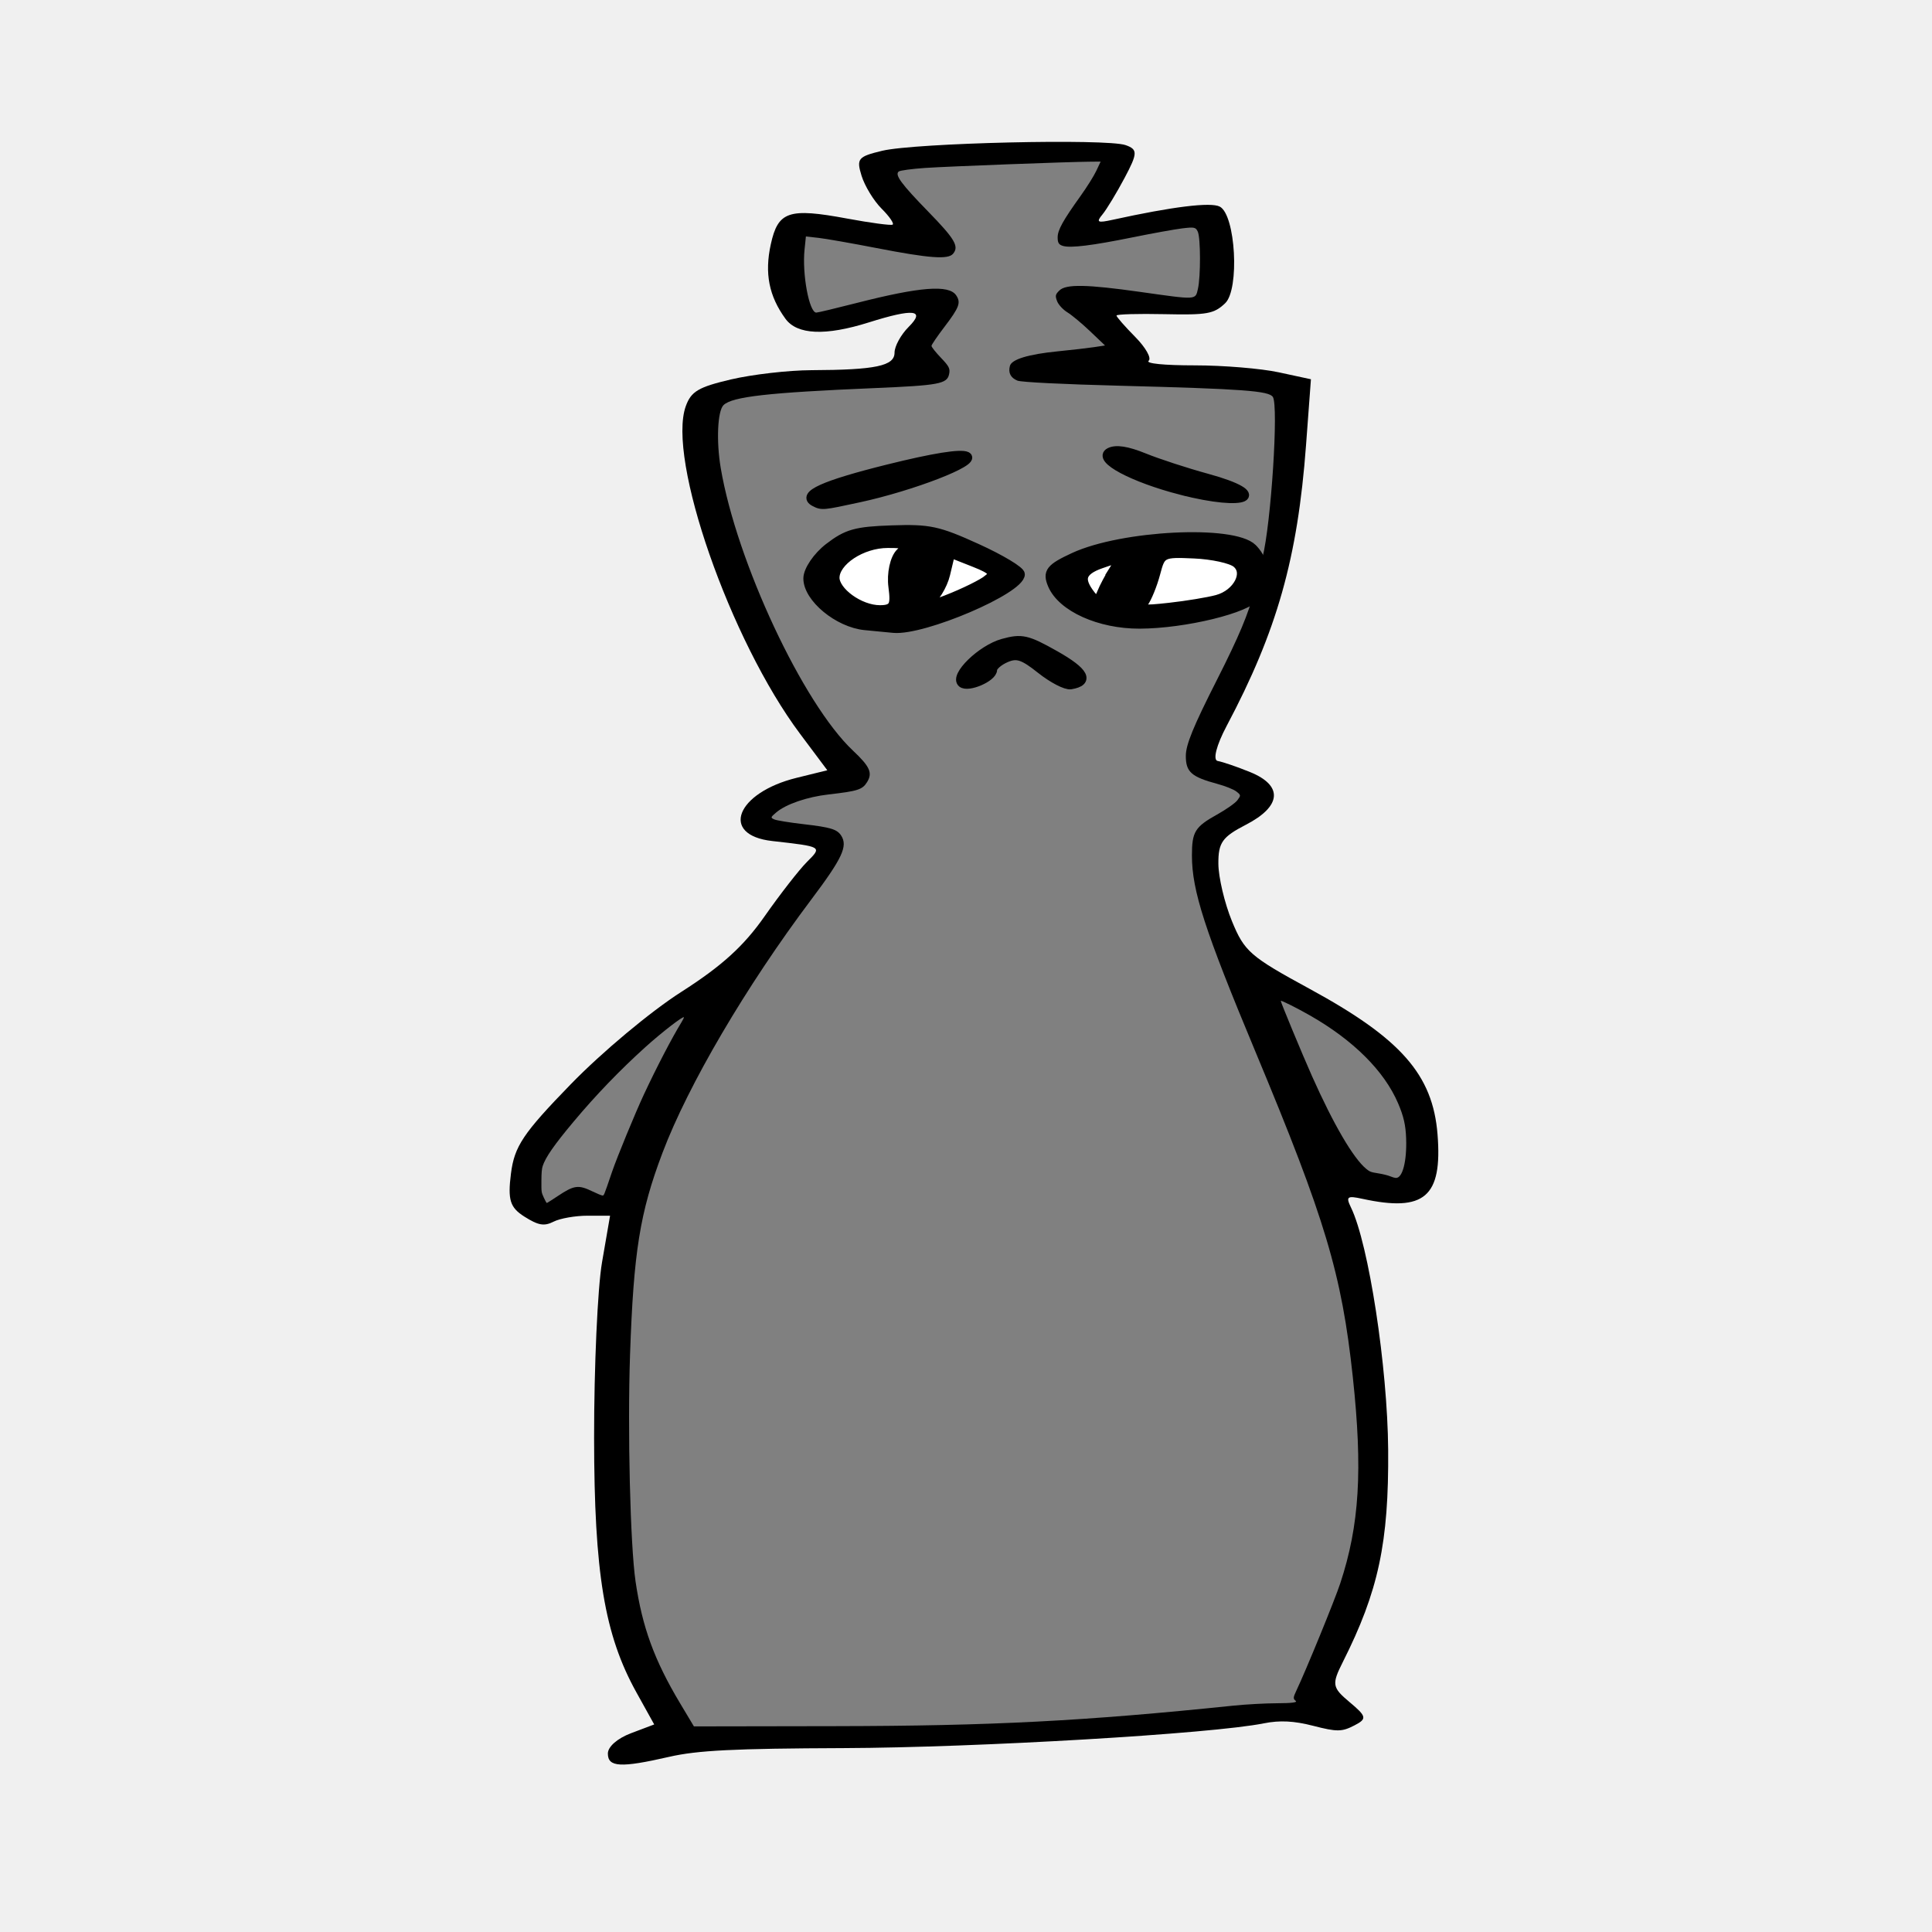
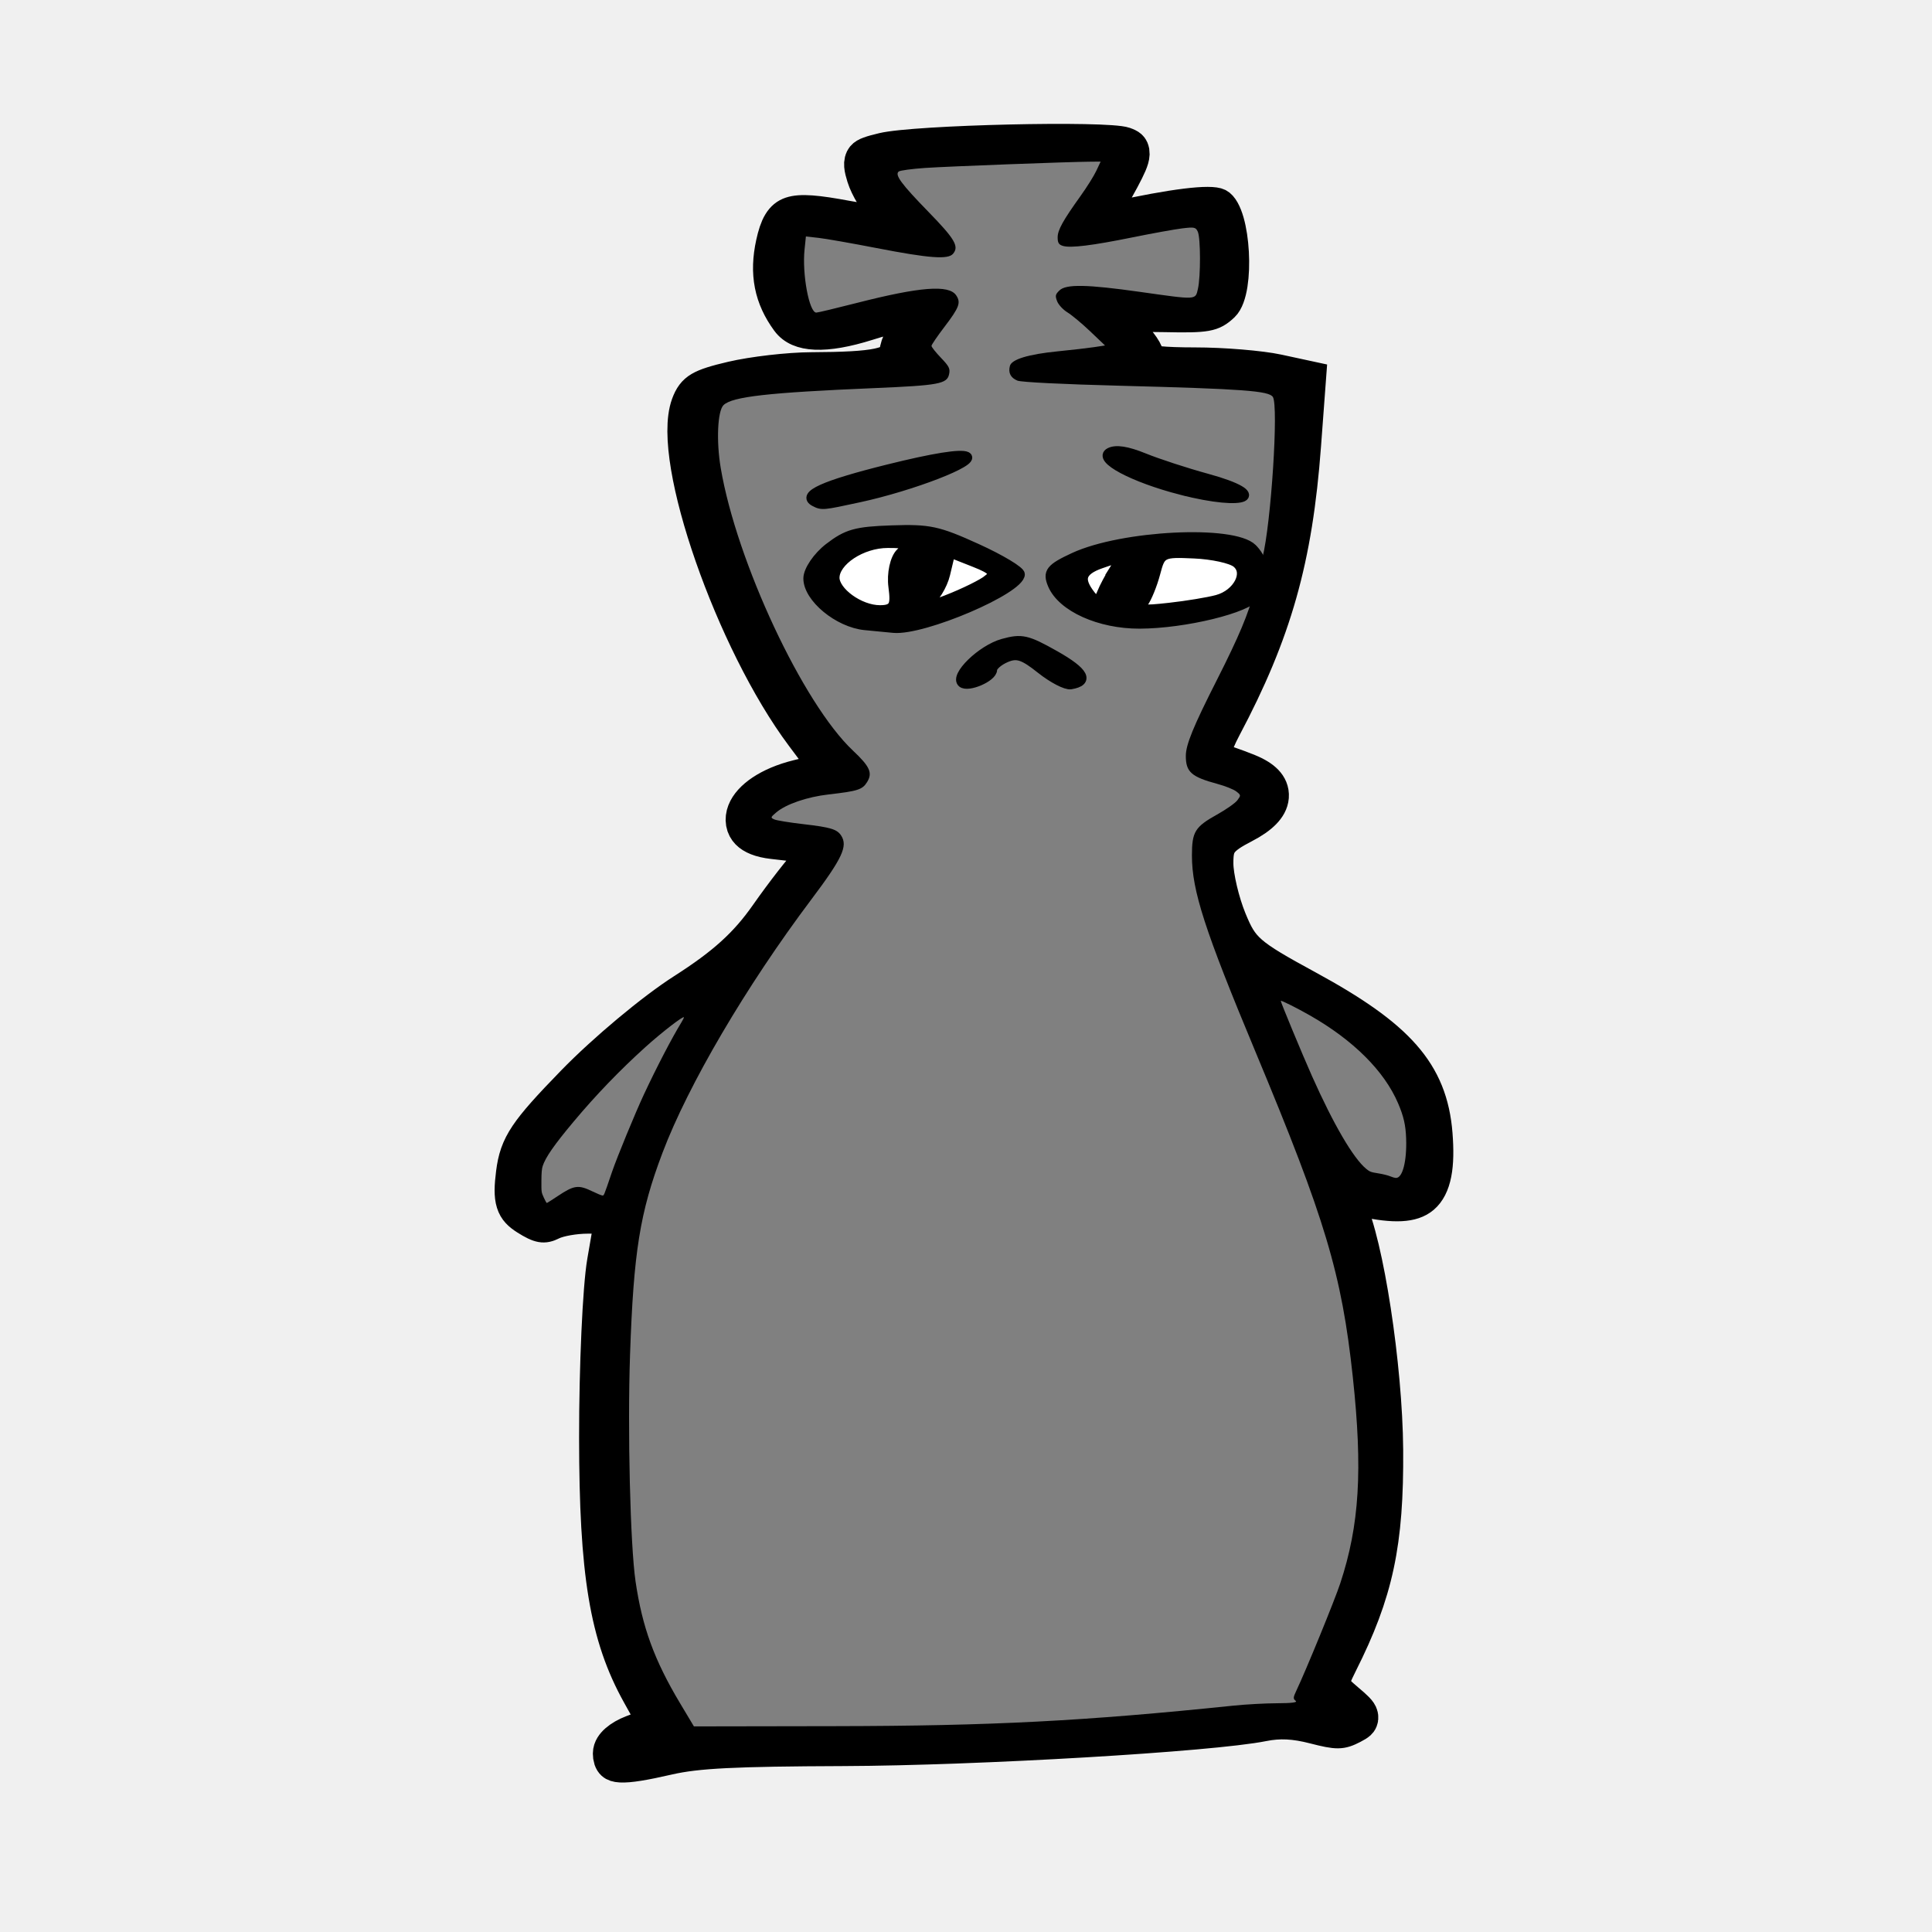
<svg xmlns="http://www.w3.org/2000/svg" width="400" height="400">
-   <g stroke="none" stroke-width="0">
-     <path d="M125.852 363.046c0-1.409 1.97-3.134 4.797-4.203l4.797-1.814-3.699-6.665c-6.598-11.893-8.722-24.684-8.745-52.678-.012-14.687.727-31.043 1.642-36.347l1.664-9.643h-4.631c-2.548 0-5.727.556-7.065 1.236-1.952.992-3.148.785-6.048-1.048-2.972-1.879-3.465-3.459-2.777-8.902.715-5.657 2.51-8.339 12.367-18.485 6.471-6.66 16.521-15.057 22.903-19.135 8.382-5.356 12.91-9.463 17.224-15.62 3.219-4.596 7.177-9.679 8.797-11.297 3.177-3.174 3.232-3.141-7.212-4.322-10.864-1.229-7.47-9.994 5.066-13.083l6.358-1.566-5.646-7.545c-14.488-19.363-27.6-56.981-23.651-67.855 1.106-3.046 2.616-3.937 9.342-5.515 4.413-1.035 11.9-1.897 16.64-1.917 13.345-.054 17.231-.874 17.231-3.634 0-1.324 1.314-3.72 2.921-5.325 3.571-3.567 1.037-3.855-8.233-.936-8.992 2.832-14.843 2.58-17.27-.745-3.42-4.686-4.355-9.416-3.043-15.403 1.503-6.865 3.688-7.601 15.852-5.341 4.772.886 8.987 1.451 9.366 1.255.38-.195-.642-1.686-2.269-3.311-1.627-1.625-3.496-4.691-4.153-6.814-1.095-3.538-.742-3.967 4.253-5.167 6.826-1.641 46.477-2.564 50.422-1.173 2.52.888 2.499 1.671-.19 6.734-1.674 3.152-3.753 6.586-4.621 7.632-1.337 1.613-1.016 1.78 2.105 1.095 12.433-2.728 20.321-3.7 22.19-2.734 3.285 1.697 4.145 17.138 1.114 20.012-2.32 2.2-3.703 2.45-12.55 2.257-5.469-.118-9.943.01-9.943.287 0 .276 1.756 2.28 3.902 4.453 2.146 2.173 3.387 4.38 2.759 4.906-.683.57 3.166.955 9.562.955 5.888 0 13.704.647 17.37 1.439l6.665 1.438-1.015 13.645c-1.74 23.388-6.004 38.465-16.445 58.15-2.116 3.99-2.897 7.054-1.843 7.236 1.006.173 4.026 1.208 6.711 2.299 6.869 2.79 6.53 7.076-.861 10.894-4.915 2.539-5.74 3.705-5.71 8.083.018 2.814 1.283 8.166 2.812 11.893 2.574 6.276 3.758 7.308 16.05 13.993 18.952 10.307 25.533 17.79 26.512 30.153 1.024 12.932-2.7 16.129-15.54 13.337-3.183-.692-3.479-.466-2.373 1.81 3.653 7.52 7.563 33.005 7.692 50.144.145 19.215-2.006 29.285-9.384 43.936-2.333 4.632-2.224 5.278 1.404 8.318 3.54 2.965 3.639 3.447.988 4.816-2.602 1.345-3.594 1.354-8.535.081-3.98-1.026-6.927-1.172-10.232-.508-10.763 2.163-59.28 5.022-86.97 5.124-22.69.083-30.276.463-36.134 1.808-10.032 2.304-12.69 2.16-12.69-.688z" />
-     <path d="M264.735 98.86c1.098-14.532.862-18.037-1.277-18.954-1.552-.664-12.539-1.26-26.882-1.456-13.341-.183-24.915-.674-25.72-1.09-2.632-1.366 2.567-2.918 11.519-3.44 4.83-.28 8.782-.69 8.782-.908 0-1.269-6.374-7.956-9.026-9.47-5.519-3.15-.516-3.817 12.694-1.693 6.72 1.08 12.732 1.698 13.362 1.372 1.898-.98 2.395-15.666.577-17.056-1.345-1.027-4.299-.738-14.421 1.409-7.001 1.485-13.28 2.416-13.952 2.07-.672-.348.608-2.985 2.845-5.86 2.237-2.876 4.638-6.742 5.334-8.593l1.267-3.364-19.922.551c-10.957.303-21.424.862-23.26 1.242-4.24.878-3.006 3.956 4.527 11.293 3.031 2.952 5.512 5.734 5.512 6.181 0 1.377-4.582.919-17.118-1.712-6.618-1.39-12.58-2.244-13.246-1.9-1.71.884-1.526 13.271.247 16.546l1.474 2.724 11.573-3.018c6.786-1.77 13.047-2.776 15.137-2.433 3.438.564 3.421.763-.487 5.62-3.843 4.778-3.888 5.185-.86 7.91 3.856 3.471 4.08 3.42-18.547 4.21-9.372.327-19.28 1.147-22.018 1.822-4.385 1.082-5.047 1.905-5.553 6.912-1.659 16.41 16.499 59.517 29.33 69.634 3.912 3.084 2.44 5.272-3.547 5.272-6.502 0-14.678 3.615-14.678 6.49 0 2.022 1.175 2.485 7.659 3.02 9.577.792 9.662 1.659 1.213 12.485-9.15 11.724-21.387 31.374-27.023 43.393-9.488 20.23-11.37 31.29-11.344 66.65.026 34.394 1.65 43.668 10.113 57.713l3.693 6.13-5.558 1.484c-3.057.817-5.558 1.685-5.558 1.93 0 .634 9.947-1.403 12.78-2.617 1.534-.658 9.743-.772 23.193-.321 21.358.715 52.267-.763 85.093-4.068 10.653-1.073 15.852-1.201 18.542-.458 5.997 1.658 6.881 1.204 2.425-1.246l-4.147-2.28 4.639-10.605c7.511-17.174 9.415-27.977 8.119-46.088-1.999-27.942-5.738-41.353-22.358-80.181-7.008-16.373-11.423-29.096-11.763-33.9-.514-7.263-.256-7.828 4.65-10.178 7.34-3.516 7.094-7.695-.551-9.33-7.206-1.543-7.292-3.127-.849-15.637 5.563-10.8 9.688-18.922 10.492-26.646 2.346-7.354 2.132-9.754 2.874-19.56z" />
-     <path d="M122.559 248.157c2.863 1.48 3.197 1.314 4.294-2.127 4.29-13.455 14.496-34.293 19.159-39.12.64-.663-1.537.353-4.837 2.257-8.49 4.896-28.562 26.216-29.965 31.826-.637 2.546-.553 5.873.186 7.394l1.344 2.766 3.357-2.3c3.096-2.12 3.6-2.174 6.462-.696zM292.396 236.294c.045-10.817-9.079-21.796-24.42-29.383l-5.56-2.75 6.338 15.113c6.646 15.846 12.381 25.004 15.661 25.004 1.071 0 2.606.34 3.412.756 2.828 1.462 4.54-1.812 4.569-8.74z" />
+   <g stroke="#000" stroke-width="7.44">
+     <path d="M103.882 363.097c0-1.41 2.357-3.135 5.742-4.204l5.742-1.813-4.427-6.665c-7.9-11.893-10.441-24.684-10.469-52.678-.014-14.687.87-31.044 1.966-36.347l1.991-9.644h-5.544c-3.05 0-6.855.557-8.457 1.237-2.337.991-3.769.784-7.24-1.048-3.558-1.88-4.148-3.46-3.324-8.902.856-5.657 3.004-8.339 14.805-18.486 7.746-6.66 19.776-15.057 27.416-19.134 10.034-5.356 15.455-9.463 20.618-15.621 3.853-4.595 8.592-9.678 10.531-11.296 3.803-3.174 3.869-3.141-8.633-4.322-13.005-1.23-8.942-9.995 6.064-13.083l7.61-1.566-6.758-7.545c-17.343-19.363-33.04-56.981-28.312-67.856 1.324-3.045 3.132-3.937 11.184-5.514 5.282-1.035 14.245-1.898 19.918-1.917 15.976-.055 20.628-.874 20.628-3.634 0-1.324 1.573-3.72 3.496-5.325 4.275-3.567 1.241-3.856-9.855-.936-10.764 2.832-17.768 2.58-20.673-.746-4.095-4.685-5.213-9.415-3.644-15.402 1.8-6.865 4.415-7.601 18.976-5.342 5.713.887 10.759 1.452 11.212 1.256.454-.196-.768-1.686-2.716-3.311-1.948-1.626-4.185-4.692-4.97-6.814-1.312-3.538-.89-3.967 5.09-5.168 8.172-1.64 55.636-2.563 60.359-1.173 3.017.889 2.99 1.672-.228 6.735-2.003 3.151-4.493 6.586-5.531 7.632-1.601 1.612-1.217 1.78 2.52 1.095 14.883-2.728 24.325-3.7 26.563-2.734 3.932 1.697 4.961 17.137 1.333 20.012-2.776 2.2-4.433 2.449-15.023 2.257-6.546-.118-11.902.01-11.902.287 0 .276 2.101 2.28 4.67 4.453 2.569 2.173 4.055 4.38 3.303 4.905-.817.571 3.79.956 11.447.956 7.048 0 16.405.647 20.793 1.438l7.979 1.439-1.215 13.644c-2.083 23.389-7.187 38.466-19.686 58.15-2.534 3.99-3.468 7.055-2.207 7.237 1.204.173 4.82 1.207 8.034 2.298 8.222 2.791 7.817 7.076-1.031 10.894-5.884 2.54-6.87 3.706-6.836 8.084.022 2.814 1.537 8.166 3.367 11.893 3.081 6.276 4.499 7.308 19.213 13.993 22.688 10.306 30.565 17.79 31.737 30.152 1.226 12.933-3.232 16.13-18.602 13.338-3.81-.692-4.165-.467-2.84 1.81 4.372 7.519 9.052 33.004 9.206 50.144.174 19.215-2.4 29.284-11.233 43.935-2.793 4.633-2.662 5.278 1.681 8.318 4.237 2.966 4.356 3.448 1.183 4.817-3.115 1.345-4.303 1.354-10.218.08-4.765-1.025-8.292-1.171-12.248-.507-12.884 2.163-70.961 5.021-104.11 5.123-27.162.084-36.243.464-43.254 1.809-12.01 2.303-15.191 2.16-15.191-.688z" transform="matrix(.83537 0 0 1 39.073 -.05)" />
+     <path d="M270.135 98.911c1.314-14.533 1.032-18.038-1.529-18.954-1.857-.664-15.01-1.26-32.18-1.456-15.97-.183-29.825-.674-30.788-1.091-3.151-1.365 3.072-2.917 13.788-3.438 5.783-.282 10.514-.69 10.514-.91 0-1.268-7.63-7.955-10.806-9.47-6.606-3.15-.617-3.817 15.196-1.693 8.044 1.08 15.241 1.698 15.995 1.373 2.273-.98 2.868-15.667.69-17.056-1.609-1.027-5.144-.739-17.262 1.409-8.38 1.485-15.897 2.416-16.701 2.069-.805-.348.728-2.984 3.406-5.86 2.678-2.875 5.551-6.742 6.385-8.592l1.517-3.364-23.849.55c-13.117.304-25.646.863-27.843 1.243-5.076.878-3.6 3.956 5.418 11.292 3.63 2.953 6.598 5.735 6.598 6.182 0 1.377-5.485.919-20.49-1.713-7.924-1.389-15.06-2.244-15.857-1.9-2.048.884-1.827 13.272.295 16.546l1.765 2.725 13.854-3.018c8.123-1.77 15.618-2.776 18.12-2.434 4.116.564 4.095.764-.583 5.622-4.6 4.777-4.654 5.184-1.03 7.908 4.617 3.472 4.884 3.421-22.202 4.21-11.22.328-23.08 1.148-26.358 1.823-5.248 1.081-6.04 1.905-6.646 6.911-1.986 16.41 19.75 59.518 35.11 69.635 4.683 3.084 2.92 5.272-4.246 5.272-7.783 0-17.57 3.614-17.57 6.489 0 2.022 1.406 2.486 9.167 3.022 11.465.79 11.566 1.658 1.453 12.483-10.954 11.725-25.602 31.375-32.35 43.394-11.356 20.23-13.61 31.29-13.578 66.65.03 34.394 1.976 43.668 12.105 57.713l4.421 6.13-6.653 1.484c-3.66.816-6.653 1.685-6.653 1.93 0 .634 11.907-1.403 15.298-2.618 1.836-.657 11.663-.77 27.764-.32 25.567.715 62.568-.763 101.862-4.069 12.753-1.072 18.976-1.2 22.196-.457 7.18 1.658 8.238 1.204 2.903-1.247l-4.964-2.28 5.553-10.605c8.992-17.173 11.27-27.976 9.72-46.088-2.393-27.941-6.87-41.352-26.764-80.18-8.39-16.373-13.674-29.097-14.082-33.9-.615-7.264-.306-7.829 5.566-10.178 8.788-3.517 8.493-7.695-.659-9.331-8.626-1.542-8.729-3.127-1.016-15.636 6.66-10.8 11.598-18.922 12.56-26.646 2.807-7.355 2.552-9.755 3.44-19.561z" transform="matrix(.83537 0 0 1 39.073 -.05)" />
+     <path d="M99.94 248.208c3.426 1.479 3.826 1.313 5.14-2.127 5.136-13.456 17.352-34.293 22.934-39.12.767-.663-1.84.352-5.79 2.256-10.162 4.897-34.19 26.217-35.87 31.827-.763 2.545-.662 5.872.222 7.394l1.609 2.765 4.02-2.3c3.705-2.12 4.308-2.174 7.734-.695zM303.247 236.345c.054-10.817-10.868-21.796-29.232-29.384l-6.656-2.75 7.587 15.114c7.956 15.846 14.821 25.003 18.747 25.003 1.282 0 3.12.341 4.085.757 3.386 1.461 5.434-1.812 5.47-8.74z" transform="matrix(.83537 0 0 1 39.073 -.05)" />
  </g>
  <g fill="gray">
    <path d="M140.802 352.641c-5.33-8.908-7.83-15.745-9.215-25.212-1.102-7.522-1.681-31.342-1.143-46.955.736-21.328 2.033-29.402 6.715-41.79 5.32-14.074 17.329-34.52 30.795-52.428 6.425-8.545 7.602-11.05 6.218-13.23-.847-1.334-2.17-1.74-7.785-2.387-2.86-.33-5.59-.772-6.065-.983-.822-.364-.804-.434.373-1.437 2.025-1.726 6.403-3.23 10.892-3.742 6.023-.688 6.965-.99 7.931-2.549 1.181-1.905.594-3.216-2.919-6.521-10.353-9.74-24.094-39.108-27.38-58.516-.94-5.561-.661-11.814.582-13.02 1.81-1.754 9.24-2.59 31.264-3.521 13.368-.565 15.014-.873 15.437-2.888.24-1.143 0-1.623-1.685-3.38-1.08-1.127-1.963-2.24-1.961-2.472.001-.232 1.219-2.017 2.705-3.966 3.052-4.003 3.42-5 2.402-6.504-1.511-2.234-7.453-1.774-20.648 1.6-4.263 1.09-8.002 1.982-8.308 1.982-1.473 0-2.96-7.975-2.434-13.051l.281-2.714 2.648.296c1.457.163 6.842 1.11 11.968 2.103 10.962 2.126 14.822 2.413 15.852 1.18 1.275-1.527.381-3.049-5.084-8.66-5.656-5.805-7.054-7.708-6.153-8.374.291-.216 2.74-.545 5.442-.73 4.585-.316 29.807-1.27 34.32-1.3l2.028-.013-.893 1.902c-.491 1.045-1.946 3.371-3.233 5.168-3.716 5.187-4.774 7.1-4.774 8.627 0 1.12.238 1.5 1.101 1.759 1.58.474 6.046-.077 14.484-1.788 4.055-.823 8.632-1.65 10.171-1.839 2.554-.313 2.84-.252 3.265.696.588 1.315.602 9.317.021 11.821-.54 2.328-.108 2.306-11.982.628-11.009-1.556-15.313-1.636-16.682-.309-.86.833-.919 1.109-.485 2.249.272.714 1.23 1.749 2.13 2.298.9.55 3.02 2.317 4.712 3.929l3.075 2.929-2.272.344c-1.25.189-4.642.58-7.538.869-6.09.607-9.522 1.654-9.883 3.012-.38 1.437.141 2.461 1.555 3.051.772.322 9.378.75 21.344 1.06 25.39.66 30.734 1.054 31.545 2.325 1.2 1.88-.368 26.18-2.144 33.224-.556 2.21-1.347 5.379-1.756 7.043-1.107 4.5-3.123 9.307-7.64 18.218-4.95 9.762-6.483 13.507-6.484 15.832 0 3.32 1.147 4.338 6.524 5.788 1.619.437 3.388 1.143 3.932 1.57.964.756.97.8.215 1.821-.424.576-2.312 1.904-4.195 2.953-4.59 2.557-5.212 3.568-5.212 8.48 0 7.286 2.648 15.46 13.199 40.746 14.433 34.588 17.812 45.88 20.106 67.197 2.078 19.308 1.384 30.71-2.605 42.784-1.147 3.474-7.077 17.964-9.067 22.158-.686 1.444-.704 1.708-.15 2.135.428.33-.79.49-3.792.499-2.432.007-6.508.228-9.056.492-31.012 3.213-50.11 4.198-82.409 4.252l-29.334.05z" />
    <path d="M112.587 247.95c-.502-1.109-.504-1.124-.493-3.431.008-1.687.078-2.525.255-3.078.58-1.812 2.4-4.428 6.422-9.229a153.86 153.86 0 0114.859-15.431c3.346-3.015 7.747-6.424 7.962-6.168.043.052-.184.522-.505 1.045-1.96 3.19-5.134 9.289-7.777 14.944-1.8 3.854-5.564 12.998-6.604 16.045-1.78 5.22-1.648 4.907-2.048 4.854-.2-.027-1.1-.404-2.002-.838-2.925-1.408-3.79-1.29-7.195.98-1.172.782-2.185 1.422-2.25 1.422-.065 0-.346-.502-.624-1.115zM287.786 243.526c-.426-.185-1.526-.455-2.445-.599-1.508-.236-1.75-.327-2.472-.922-2.703-2.228-6.752-9.155-11.256-19.258-1.972-4.423-6.536-15.427-6.444-15.537.11-.131 3.35 1.49 6.032 3.02 8.984 5.122 15.387 11.498 18.248 18.17 1.162 2.71 1.582 4.54 1.677 7.321.162 4.71-.743 8.205-2.111 8.158-.25-.009-.804-.167-1.23-.353z" />
  </g>
  <path d="M260.083 123.348c-1.629 2.651-14.795 5.867-24.14 5.896-8.3.026-16.102-3.493-18.085-8.156-1.118-2.63-.454-3.486 4.471-5.76 10.046-4.636 33.028-5.777 37-1.836.795.788 1.958 2.275 2.532 4.93-.47 1.409-1.054 3.747-1.778 4.926zM199.167 141.42c-1.715-1.433 4.023-7.023 8.47-8.252 3.896-1.077 4.993-.829 10.81 2.45 6.143 3.463 7.222 5.526 3.234 6.183-.987.163-3.784-1.289-6.214-3.226-3.611-2.878-4.924-3.305-7.18-2.338-1.518.65-2.76 1.742-2.76 2.425 0 1.596-5.103 3.809-6.36 2.758zM179.081 129.549c-5.55-.548-11.83-5.735-11.84-9.78-.003-1.687 1.96-4.58 4.364-6.429 3.745-2.88 5.612-3.403 13.03-3.654 7.795-.264 9.559.115 17.648 3.793 4.943 2.248 8.987 4.682 8.987 5.41 0 3.2-20.059 11.783-26.25 11.231-.832-.074-3.504-.33-5.939-.571zM168.642 103.949c-2.801-1.448 1.914-3.577 15.264-6.894 9.396-2.335 15.032-3.237 16.259-2.604 2.096 1.083-11.311 6.275-22.36 8.66-7.548 1.63-7.618 1.636-9.163.838zM244.57 101.552c-10.05-2.587-17.489-6.565-14.84-7.933 1.317-.68 3.623-.323 7.138 1.106 2.856 1.16 8.712 3.071 13.012 4.246 13.342 3.644 8.314 6.088-5.31 2.58z" stroke="#000" stroke-width="1.828" />
  <g fill="#fff" stroke="#000" stroke-width="2">
    <path d="M155.757 116.463c-.429-2.665.381-5.78 1.8-6.924 2.289-1.846 1.957-2.079-2.97-2.079-6.343 0-12.95 3.655-12.95 7.163 0 2.987 6.094 6.684 11.017 6.685 3.225 0 3.75-.82 3.103-4.845zM179.33 115c1.924-1.344 1.248-2.074-3.313-3.577l-5.73-1.89-1.223 4.292c-.672 2.36-2.735 5.12-4.584 6.134-2.178 1.194-.582.942 4.535-.715 4.343-1.407 8.984-3.317 10.314-4.245z" transform="matrix(.83537 0 0 1 54.658 4.992)" />
  </g>
  <g fill="#fff" stroke="#000" stroke-width="2">
    <path d="M236.154 119.183c5.004-1.13 7.742-5.586 4.716-7.672-1.259-.868-5.904-1.712-10.324-1.876-7.883-.293-8.06-.218-9.4 4-.751 2.365-2.085 5.109-2.964 6.097-1.419 1.596-.723 1.716 6.195 1.075 4.286-.398 9.585-1.128 11.777-1.624zM210.5 113.035c2.086-2.772 2.022-2.8-2.997-1.34-4.884 1.422-5.543 3.266-2.373 6.645 1.085 1.157 1.595 1.048 2.316-.495.508-1.087 1.883-3.252 3.055-4.81z" transform="matrix(.83537 0 0 1 54.658 4.992)" />
  </g>
</svg>
